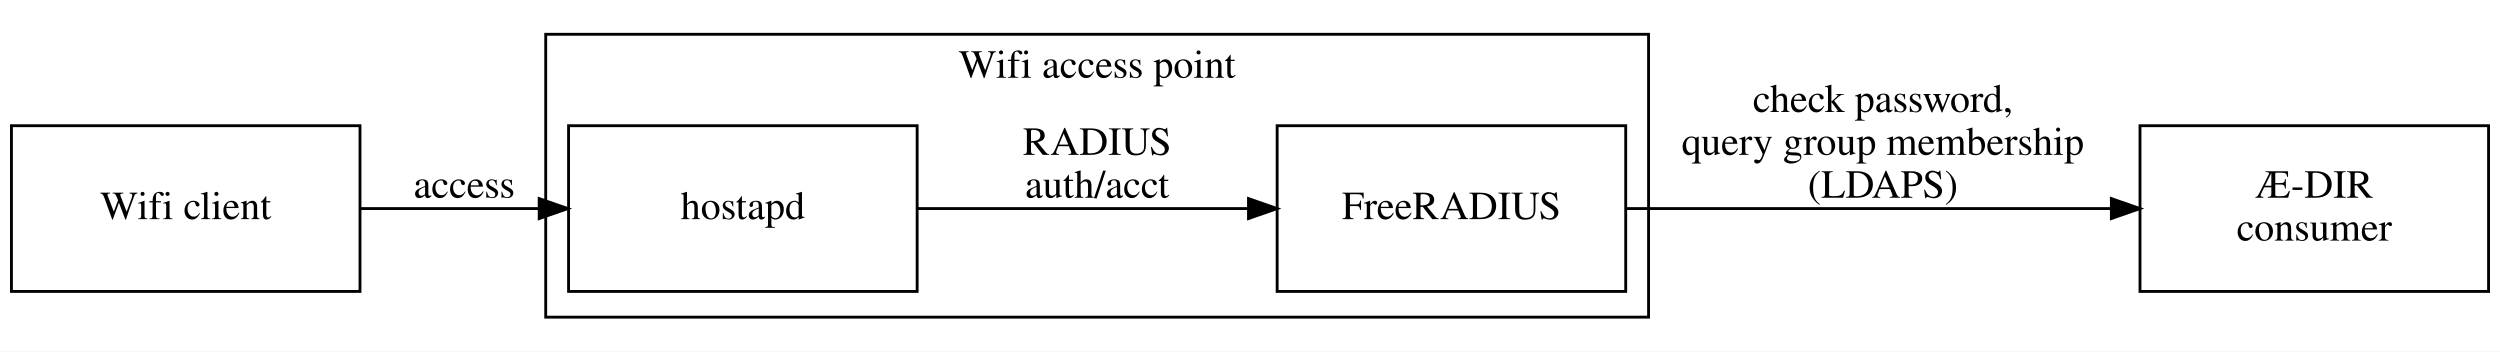
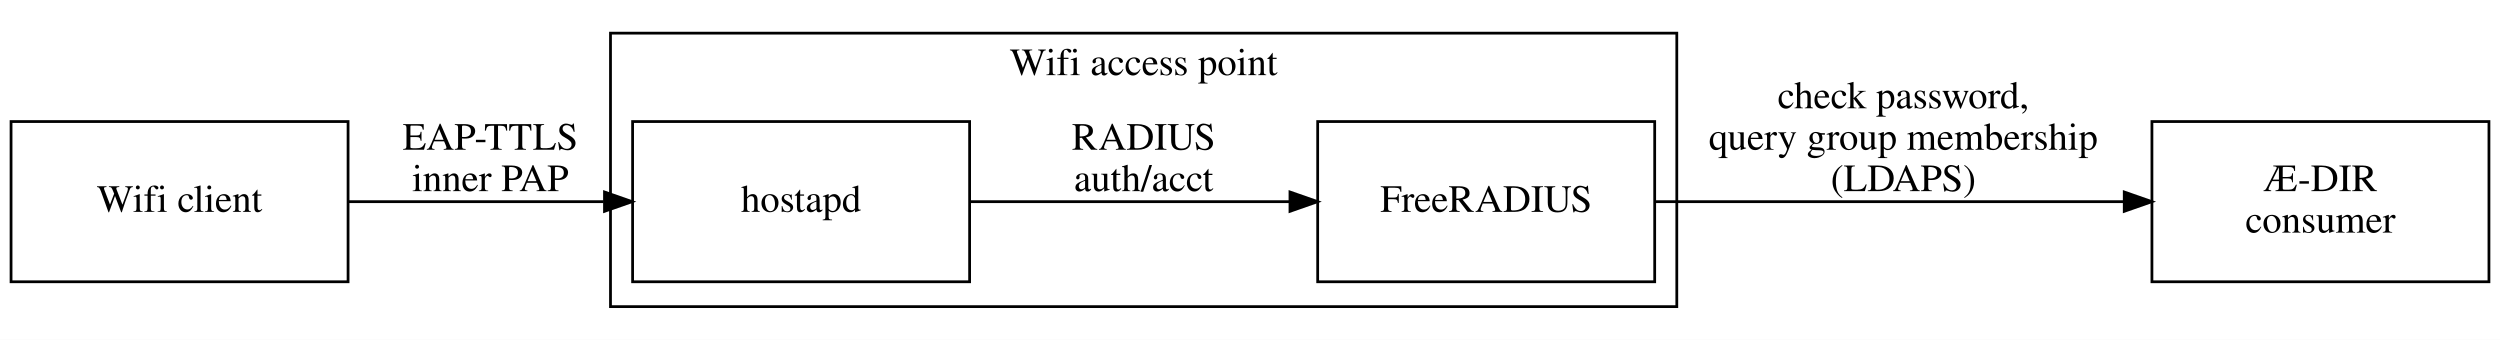
- <svg xmlns="http://www.w3.org/2000/svg" width="875pt" height="123pt" viewBox="0.00 0.00 875.00 123.00">
+ <svg xmlns="http://www.w3.org/2000/svg" width="905pt" height="123pt" viewBox="0.00 0.00 905.00 123.00">
  <g id="graph0" class="graph" transform="scale(1 1) rotate(0) translate(4 119)">
-     <polygon fill="#ffffff" stroke="transparent" points="-4,4 -4,-119 871,-119 871,4 -4,4" />
+     <polygon fill="#ffffff" stroke="transparent" points="-4,4 -4,-119 901,-119 901,4 -4,4" />
    <g id="clust1" class="cluster">
-       <polygon fill="none" stroke="#000000" points="187,-8 187,-107 573,-107 573,-8 187,-8" />
-       <text text-anchor="middle" x="380" y="-91.8" font-family="Times,serif" font-size="14.00" fill="#000000">Wifi access point</text>
+       <polygon fill="none" stroke="#000000" points="217,-8 217,-107 603,-107 603,-8 217,-8" />
+       <text text-anchor="middle" x="410" y="-91.8" font-family="Times,serif" font-size="14.00" fill="#000000">Wifi access point</text>
    </g>
    <g id="node1" class="node">
-       <polygon fill="none" stroke="#000000" points="195,-17 195,-75 317,-75 317,-17 195,-17" />
-       <text text-anchor="middle" x="256" y="-42.3" font-family="Times,serif" font-size="14.00" fill="#000000">hostapd</text>
+       <polygon fill="none" stroke="#000000" points="225,-17 225,-75 347,-75 347,-17 225,-17" />
+       <text text-anchor="middle" x="286" y="-42.3" font-family="Times,serif" font-size="14.00" fill="#000000">hostapd</text>
    </g>
    <g id="node2" class="node">
-       <polygon fill="none" stroke="#000000" points="443,-17 443,-75 565,-75 565,-17 443,-17" />
-       <text text-anchor="middle" x="504" y="-42.3" font-family="Times,serif" font-size="14.00" fill="#000000">FreeRADIUS</text>
+       <polygon fill="none" stroke="#000000" points="473,-17 473,-75 595,-75 595,-17 473,-17" />
+       <text text-anchor="middle" x="534" y="-42.3" font-family="Times,serif" font-size="14.00" fill="#000000">FreeRADIUS</text>
    </g>
    <g id="edge1" class="edge">
-       <path fill="none" stroke="#000000" d="M317.303,-46C352.31,-46 396.363,-46 432.885,-46" />
-       <polygon fill="#000000" stroke="#000000" points="432.973,-49.5 442.973,-46 432.973,-42.5 432.973,-49.5" />
-       <text text-anchor="middle" x="380" y="-64.8" font-family="Times,serif" font-size="14.00" fill="#000000">RADIUS</text>
-       <text text-anchor="middle" x="380" y="-49.8" font-family="Times,serif" font-size="14.00" fill="#000000">auth/acct</text>
+       <path fill="none" stroke="#000000" d="M347.303,-46C382.31,-46 426.363,-46 462.885,-46" />
+       <polygon fill="#000000" stroke="#000000" points="462.973,-49.5 472.973,-46 462.973,-42.5 462.973,-49.5" />
+       <text text-anchor="middle" x="410" y="-64.8" font-family="Times,serif" font-size="14.00" fill="#000000">RADIUS</text>
+       <text text-anchor="middle" x="410" y="-49.8" font-family="Times,serif" font-size="14.00" fill="#000000">auth/acct</text>
    </g>
    <g id="node4" class="node">
-       <polygon fill="none" stroke="#000000" points="745,-17 745,-75 867,-75 867,-17 745,-17" />
-       <text text-anchor="middle" x="806" y="-49.8" font-family="Times,serif" font-size="14.00" fill="#000000">Æ-DIR</text>
-       <text text-anchor="middle" x="806" y="-34.8" font-family="Times,serif" font-size="14.00" fill="#000000">consumer</text>
+       <polygon fill="none" stroke="#000000" points="775,-17 775,-75 897,-75 897,-17 775,-17" />
+       <text text-anchor="middle" x="836" y="-49.8" font-family="Times,serif" font-size="14.00" fill="#000000">Æ-DIR</text>
+       <text text-anchor="middle" x="836" y="-34.8" font-family="Times,serif" font-size="14.00" fill="#000000">consumer</text>
    </g>
    <g id="edge3" class="edge">
-       <path fill="none" stroke="#000000" d="M565.114,-46C614.235,-46 683.309,-46 734.902,-46" />
-       <polygon fill="#000000" stroke="#000000" points="734.977,-49.5 744.977,-46 734.977,-42.5 734.977,-49.5" />
-       <text text-anchor="middle" x="655" y="-79.8" font-family="Times,serif" font-size="14.00" fill="#000000">check password,</text>
-       <text text-anchor="middle" x="655" y="-64.8" font-family="Times,serif" font-size="14.00" fill="#000000">query group membership</text>
-       <text text-anchor="middle" x="655" y="-49.8" font-family="Times,serif" font-size="14.00" fill="#000000">(LDAPS)</text>
+       <path fill="none" stroke="#000000" d="M595.114,-46C644.235,-46 713.309,-46 764.902,-46" />
+       <polygon fill="#000000" stroke="#000000" points="764.977,-49.5 774.977,-46 764.977,-42.5 764.977,-49.5" />
+       <text text-anchor="middle" x="685" y="-79.8" font-family="Times,serif" font-size="14.00" fill="#000000">check password,</text>
+       <text text-anchor="middle" x="685" y="-64.8" font-family="Times,serif" font-size="14.00" fill="#000000">query group membership</text>
+       <text text-anchor="middle" x="685" y="-49.8" font-family="Times,serif" font-size="14.00" fill="#000000">(LDAPS)</text>
    </g>
    <g id="node3" class="node">
      <polygon fill="none" stroke="#000000" points="0,-17 0,-75 122,-75 122,-17 0,-17" />
      <text text-anchor="middle" x="61" y="-42.3" font-family="Times,serif" font-size="14.00" fill="#000000">Wifi client</text>
    </g>
    <g id="edge2" class="edge">
-       <path fill="none" stroke="#000000" d="M122.164,-46C141.943,-46 164.05,-46 184.509,-46" />
-       <polygon fill="#000000" stroke="#000000" points="184.718,-49.5 194.718,-46 184.718,-42.5 184.718,-49.5" />
-       <text text-anchor="middle" x="158.5" y="-49.8" font-family="Times,serif" font-size="14.00" fill="#000000">access</text>
+       <path fill="none" stroke="#000000" d="M122.185,-46C150.704,-46 184.823,-46 214.523,-46" />
+       <polygon fill="#000000" stroke="#000000" points="214.827,-49.5 224.827,-46 214.827,-42.5 214.827,-49.5" />
+       <text text-anchor="middle" x="173.5" y="-64.8" font-family="Times,serif" font-size="14.00" fill="#000000">EAP-TTLS</text>
+       <text text-anchor="middle" x="173.5" y="-49.8" font-family="Times,serif" font-size="14.00" fill="#000000">inner PAP</text>
    </g>
  </g>
</svg>
